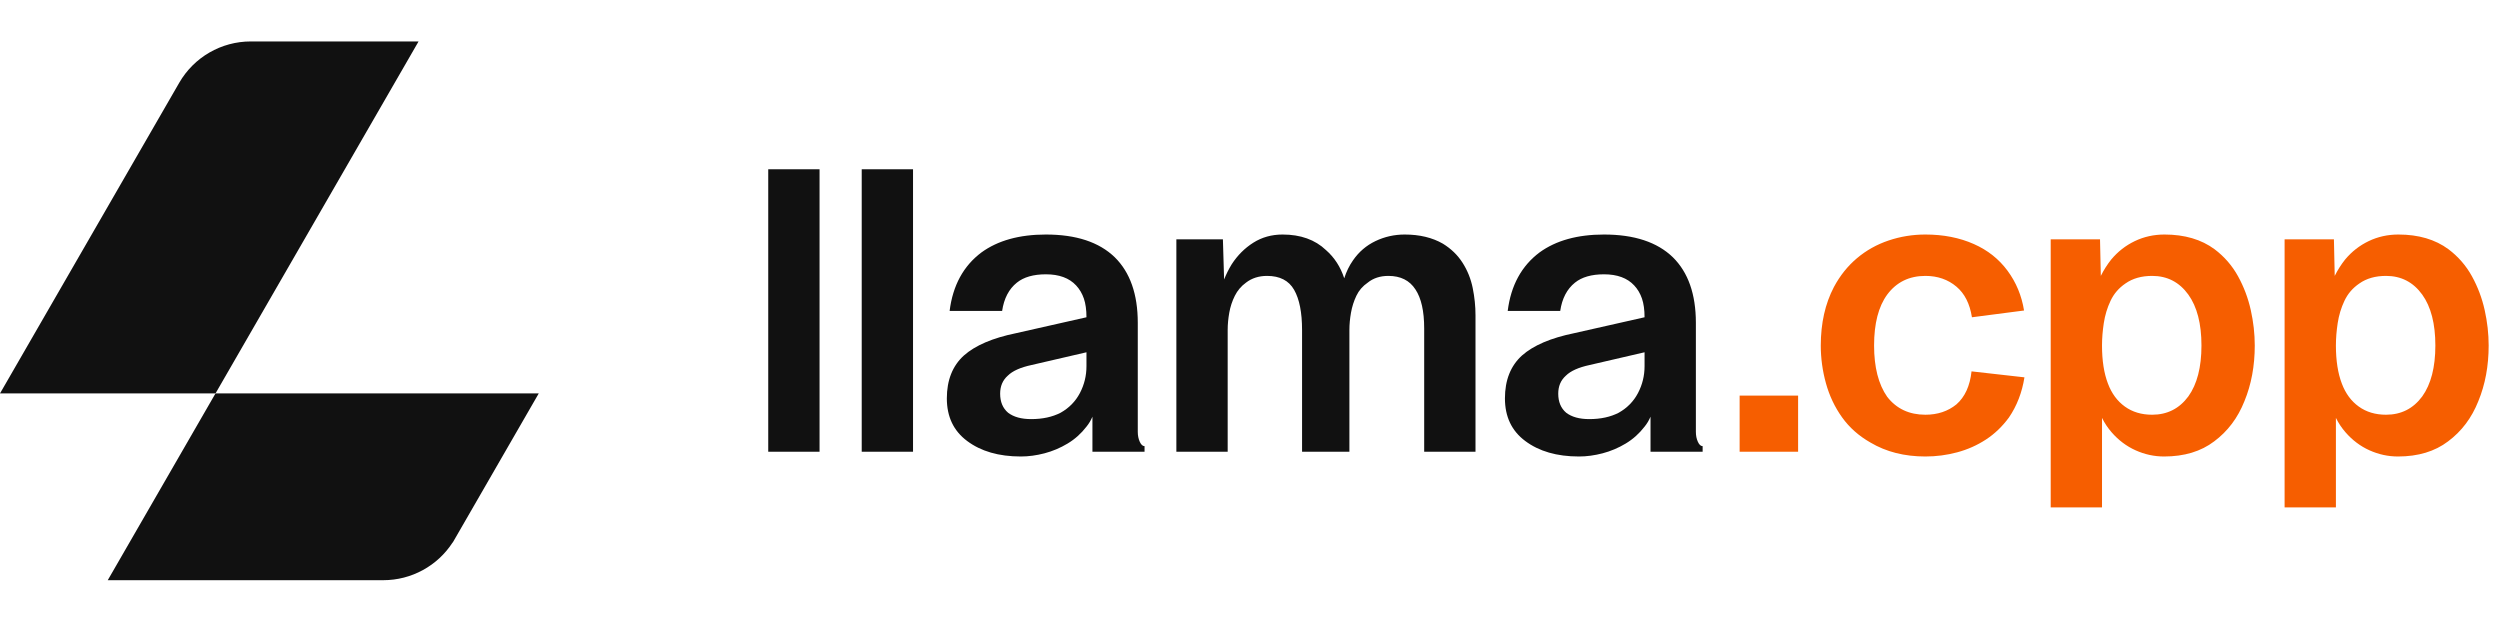
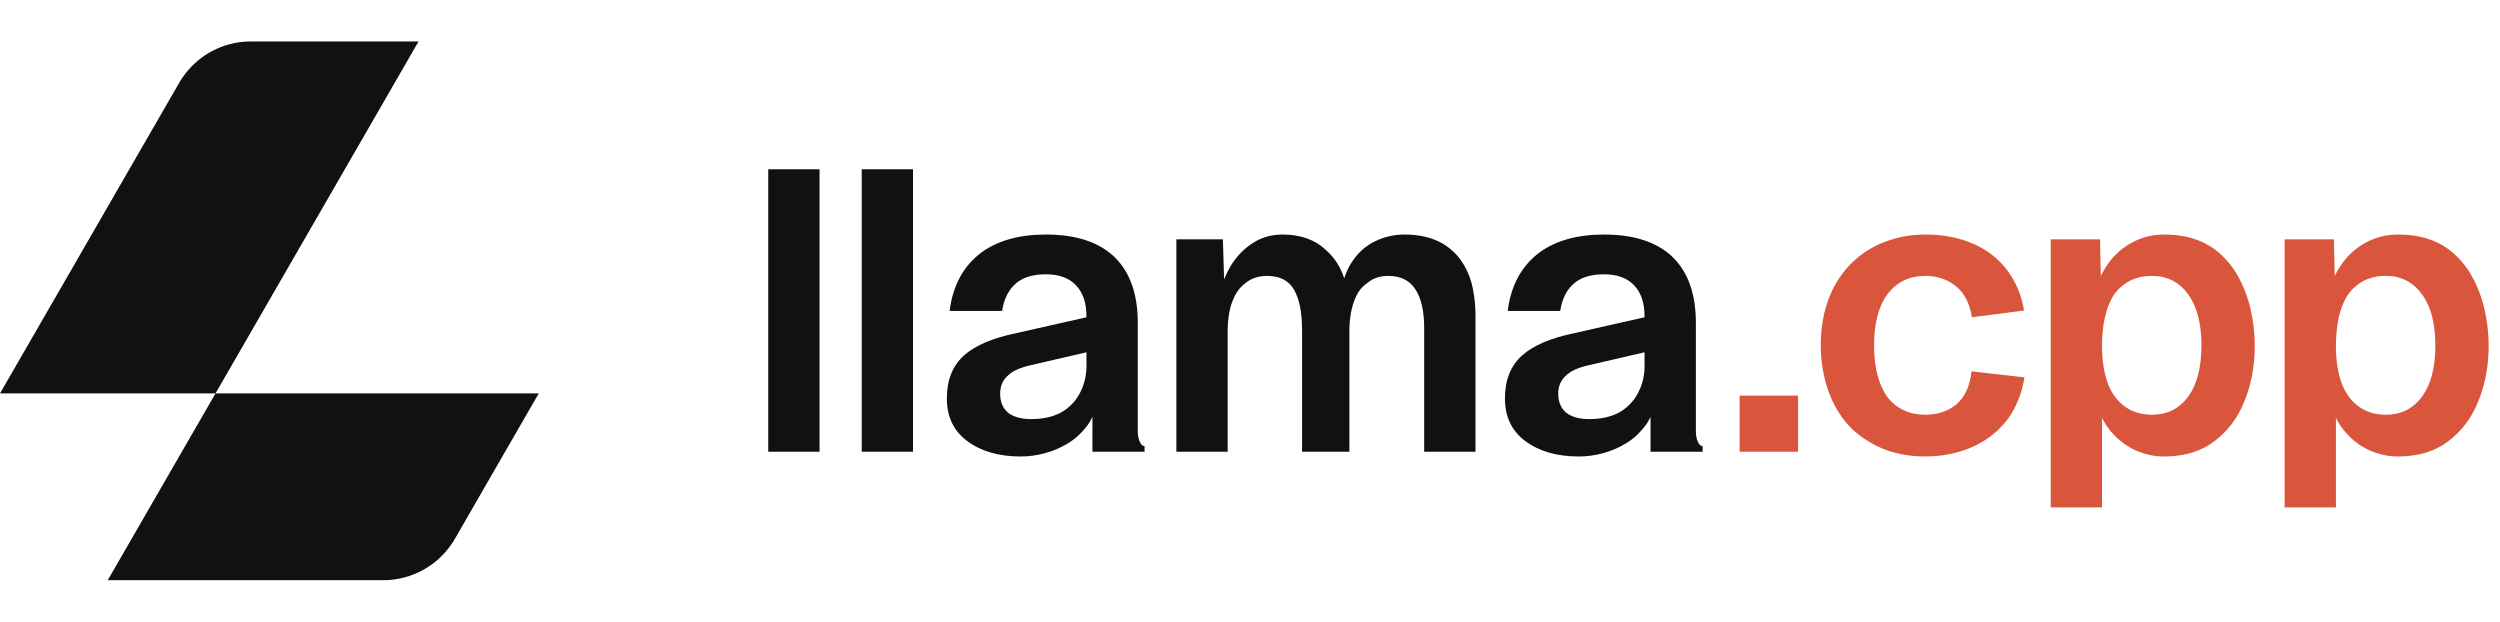
<svg xmlns="http://www.w3.org/2000/svg" width="2413" height="600" viewBox="0 0 2413 600" fill="none">
  <g transform="translate(0 0)">
    <path transform="translate(0 40) scale(0.866667)" d="M600 392L504.249 558L504.137 557.929C487.252 584.069 458.193 600 426.864 600H120L240 392H600Z" fill="#111111" />
    <path transform="translate(0 40) scale(0.866667)" d="M240 392H0L199.602 46.025C216.032 17.546 246.411 3.25756e-05 279.29 0H466.154L240 392Z" fill="#111111" />
    <path d="M791.029 436H741.5V163.4H791.029ZM881.255 436H831.727V163.4H881.255ZM985.304 440.607Q953.437 440.607 933.472 425.634Q913.891 411.044 913.891 384.552Q913.891 358.059 930.4 343.086Q946.91 328.496 980.697 321.585L1048.655 306.227Q1048.655 295.477 1046.159 288.182Q1043.664 280.887 1038.672 275.512Q1028.69 264.761 1009.493 264.761Q991.447 264.761 981.465 272.824Q969.946 282.039 967.259 300.084H916.578Q921.186 263.225 947.294 243.644Q971.098 226.367 1009.493 226.367Q1053.262 226.367 1075.915 248.252Q1098.184 270.136 1098.184 311.602V416.803Q1098.184 422.178 1100.103 426.401Q1102.023 430.625 1104.711 430.625V436H1054.414V402.213Q1052.11 407.588 1048.655 411.812Q1040.976 421.794 1030.418 428.129Q1019.859 434.464 1008.149 437.536Q996.439 440.607 985.304 440.607ZM995.287 404.517Q1011.796 404.517 1023.699 398.374Q1035.985 391.463 1042.32 379.368Q1048.655 367.274 1048.655 353.452V340.014L995.671 352.3Q979.545 355.756 972.634 362.667Q965.339 369.194 965.339 379.944Q965.339 391.846 973.018 398.374Q981.081 404.517 995.287 404.517ZM1135.426 436V230.974H1180.348L1181.499 269.752Q1184.571 262.074 1188.794 255.163Q1197.241 242.108 1209.719 234.238Q1222.197 226.367 1237.939 226.367Q1264.047 226.367 1279.789 241.341Q1292.075 252.091 1297.45 268.601Q1300.522 259.002 1305.897 251.323Q1314.344 239.037 1327.59 232.702Q1340.836 226.367 1355.81 226.367Q1377.311 226.367 1392.668 235.197Q1404.571 242.492 1411.674 253.627Q1418.777 264.761 1421.464 278.007Q1424.152 291.253 1424.152 304.307V436H1374.623V316.977Q1374.623 292.021 1366.176 279.351Q1357.73 266.297 1340.068 266.297Q1328.166 266.297 1320.103 272.824Q1312.808 277.815 1309.161 285.494Q1305.513 293.173 1303.977 301.812Q1302.442 310.45 1302.442 318.513V436H1256.752V318.513Q1256.752 293.173 1249.074 279.735Q1241.395 266.297 1222.965 266.297Q1211.063 266.297 1202.616 272.824Q1195.705 277.815 1191.866 285.494Q1188.026 293.173 1186.491 301.812Q1184.955 310.45 1184.955 318.513V436ZM1523.977 440.607Q1492.11 440.607 1472.145 425.634Q1452.564 411.044 1452.564 384.552Q1452.564 358.059 1469.073 343.086Q1485.583 328.496 1519.37 321.585L1587.328 306.227Q1587.328 295.477 1584.832 288.182Q1582.337 280.887 1577.345 275.512Q1567.363 264.761 1548.166 264.761Q1530.12 264.761 1520.138 272.824Q1508.619 282.039 1505.932 300.084H1455.251Q1459.859 263.225 1485.967 243.644Q1509.771 226.367 1548.166 226.367Q1591.935 226.367 1614.588 248.252Q1636.857 270.136 1636.857 311.602V416.803Q1636.857 422.178 1638.776 426.401Q1640.696 430.625 1643.384 430.625V436H1593.087V402.213Q1590.783 407.588 1587.328 411.812Q1579.649 421.794 1569.091 428.129Q1558.532 434.464 1546.822 437.536Q1535.112 440.607 1523.977 440.607ZM1533.96 404.517Q1550.469 404.517 1562.372 398.374Q1574.658 391.463 1580.993 379.368Q1587.328 367.274 1587.328 353.452V340.014L1534.344 352.3Q1518.218 355.756 1511.307 362.667Q1504.012 369.194 1504.012 379.944Q1504.012 391.846 1511.691 398.374Q1519.754 404.517 1533.96 404.517Z" fill="#111111" />
-     <path d="M1679.09 436V381.864H1735.53V436ZM1858.392 440.607Q1828.061 440.607 1805.408 427.169Q1788.514 417.571 1777.956 402.789Q1767.397 388.007 1762.406 369.962Q1757.415 351.916 1757.415 333.487Q1757.415 301.236 1770.085 277.047Q1778.916 260.538 1792.354 249.211Q1805.792 237.885 1822.877 232.126Q1839.963 226.367 1858.392 226.367Q1884.5 226.367 1905.233 235.581Q1925.198 244.412 1937.676 261.306Q1950.155 278.199 1953.61 299.7L1903.314 306.227Q1900.242 286.646 1888.34 276.663Q1876.054 266.297 1858.392 266.297Q1834.972 266.297 1821.534 284.342Q1808.863 301.62 1808.863 333.487Q1808.863 364.97 1821.534 383.016Q1834.972 400.293 1858.392 400.293Q1876.054 400.293 1888.34 390.311Q1900.626 379.56 1902.93 358.443L1953.994 364.203Q1950.539 386.087 1939.02 402.981Q1929.422 416.035 1916.752 424.29Q1904.081 432.545 1889.108 436.576Q1874.134 440.607 1858.392 440.607ZM1979.334 489.752V230.974H2026.943L2027.711 266.297Q2031.935 257.85 2037.694 250.555Q2047.292 239.037 2060.538 232.702Q2073.785 226.367 2089.142 226.367Q2118.322 226.367 2137.519 240.573Q2151.725 251.323 2160.172 266.681Q2168.619 282.039 2172.458 299.316Q2176.297 316.594 2176.297 333.487Q2176.297 363.051 2166.315 387.239Q2156.716 411.428 2137.135 426.017Q2117.938 440.607 2088.758 440.607Q2074.552 440.607 2061.306 434.656Q2048.06 428.705 2038.078 417.187Q2032.703 411.044 2028.863 403.365V489.752ZM2077.24 400.293Q2099.125 400.293 2112.179 382.632Q2124.849 364.97 2124.849 333.487Q2124.849 302.004 2112.179 284.342Q2099.125 266.297 2077.24 266.297Q2061.882 266.297 2051.516 273.592Q2041.917 280.119 2037.118 290.293Q2032.319 300.468 2030.591 311.794Q2028.863 323.121 2028.863 333.487Q2028.863 355.372 2034.622 370.346Q2039.997 384.552 2050.94 392.422Q2061.882 400.293 2077.24 400.293ZM2205.093 489.752V230.974H2252.702L2253.47 266.297Q2257.694 257.85 2263.453 250.555Q2273.051 239.037 2286.297 232.702Q2299.543 226.367 2314.901 226.367Q2344.081 226.367 2363.278 240.573Q2377.484 251.323 2385.931 266.681Q2394.377 282.039 2398.217 299.316Q2402.056 316.594 2402.056 333.487Q2402.056 363.051 2392.074 387.239Q2382.475 411.428 2362.894 426.017Q2343.697 440.607 2314.517 440.607Q2300.311 440.607 2287.065 434.656Q2273.819 428.705 2263.837 417.187Q2258.461 411.044 2254.622 403.365V489.752ZM2302.999 400.293Q2324.884 400.293 2337.938 382.632Q2350.608 364.97 2350.608 333.487Q2350.608 302.004 2337.938 284.342Q2324.884 266.297 2302.999 266.297Q2287.641 266.297 2277.275 273.592Q2267.676 280.119 2262.877 290.293Q2258.077 300.468 2256.35 311.794Q2254.622 323.121 2254.622 333.487Q2254.622 355.372 2260.381 370.346Q2265.756 384.552 2276.699 392.422Q2287.641 400.293 2302.999 400.293Z" fill="#F65E00" />
+     <path d="M1679.09 436V381.864H1735.53V436ZM1858.392 440.607Q1828.061 440.607 1805.408 427.169Q1788.514 417.571 1777.956 402.789Q1767.397 388.007 1762.406 369.962Q1757.415 351.916 1757.415 333.487Q1757.415 301.236 1770.085 277.047Q1778.916 260.538 1792.354 249.211Q1805.792 237.885 1822.877 232.126Q1839.963 226.367 1858.392 226.367Q1884.5 226.367 1905.233 235.581Q1925.198 244.412 1937.676 261.306Q1950.155 278.199 1953.61 299.7L1903.314 306.227Q1900.242 286.646 1888.34 276.663Q1876.054 266.297 1858.392 266.297Q1834.972 266.297 1821.534 284.342Q1808.863 301.62 1808.863 333.487Q1808.863 364.97 1821.534 383.016Q1834.972 400.293 1858.392 400.293Q1876.054 400.293 1888.34 390.311Q1900.626 379.56 1902.93 358.443L1953.994 364.203Q1950.539 386.087 1939.02 402.981Q1929.422 416.035 1916.752 424.29Q1904.081 432.545 1889.108 436.576Q1874.134 440.607 1858.392 440.607ZM1979.334 489.752V230.974H2026.943L2027.711 266.297Q2031.935 257.85 2037.694 250.555Q2047.292 239.037 2060.538 232.702Q2073.785 226.367 2089.142 226.367Q2118.322 226.367 2137.519 240.573Q2151.725 251.323 2160.172 266.681Q2168.619 282.039 2172.458 299.316Q2176.297 316.594 2176.297 333.487Q2176.297 363.051 2166.315 387.239Q2156.716 411.428 2137.135 426.017Q2117.938 440.607 2088.758 440.607Q2074.552 440.607 2061.306 434.656Q2048.06 428.705 2038.078 417.187Q2032.703 411.044 2028.863 403.365V489.752ZM2077.24 400.293Q2099.125 400.293 2112.179 382.632Q2124.849 364.97 2124.849 333.487Q2124.849 302.004 2112.179 284.342Q2099.125 266.297 2077.24 266.297Q2061.882 266.297 2051.516 273.592Q2041.917 280.119 2037.118 290.293Q2032.319 300.468 2030.591 311.794Q2028.863 323.121 2028.863 333.487Q2028.863 355.372 2034.622 370.346Q2039.997 384.552 2050.94 392.422Q2061.882 400.293 2077.24 400.293ZM2205.093 489.752V230.974H2252.702L2253.47 266.297Q2257.694 257.85 2263.453 250.555Q2273.051 239.037 2286.297 232.702Q2299.543 226.367 2314.901 226.367Q2344.081 226.367 2363.278 240.573Q2377.484 251.323 2385.931 266.681Q2394.377 282.039 2398.217 299.316Q2402.056 316.594 2402.056 333.487Q2402.056 363.051 2392.074 387.239Q2382.475 411.428 2362.894 426.017Q2343.697 440.607 2314.517 440.607Q2300.311 440.607 2287.065 434.656Q2273.819 428.705 2263.837 417.187Q2258.461 411.044 2254.622 403.365V489.752ZM2302.999 400.293Q2324.884 400.293 2337.938 382.632Q2350.608 364.97 2350.608 333.487Q2350.608 302.004 2337.938 284.342Q2324.884 266.297 2302.999 266.297Q2287.641 266.297 2277.275 273.592Q2267.676 280.119 2262.877 290.293Q2258.077 300.468 2256.35 311.794Q2254.622 323.121 2254.622 333.487Q2254.622 355.372 2260.381 370.346Q2265.756 384.552 2276.699 392.422Q2287.641 400.293 2302.999 400.293Z" fill="#D9553B" />
  </g>
</svg>
